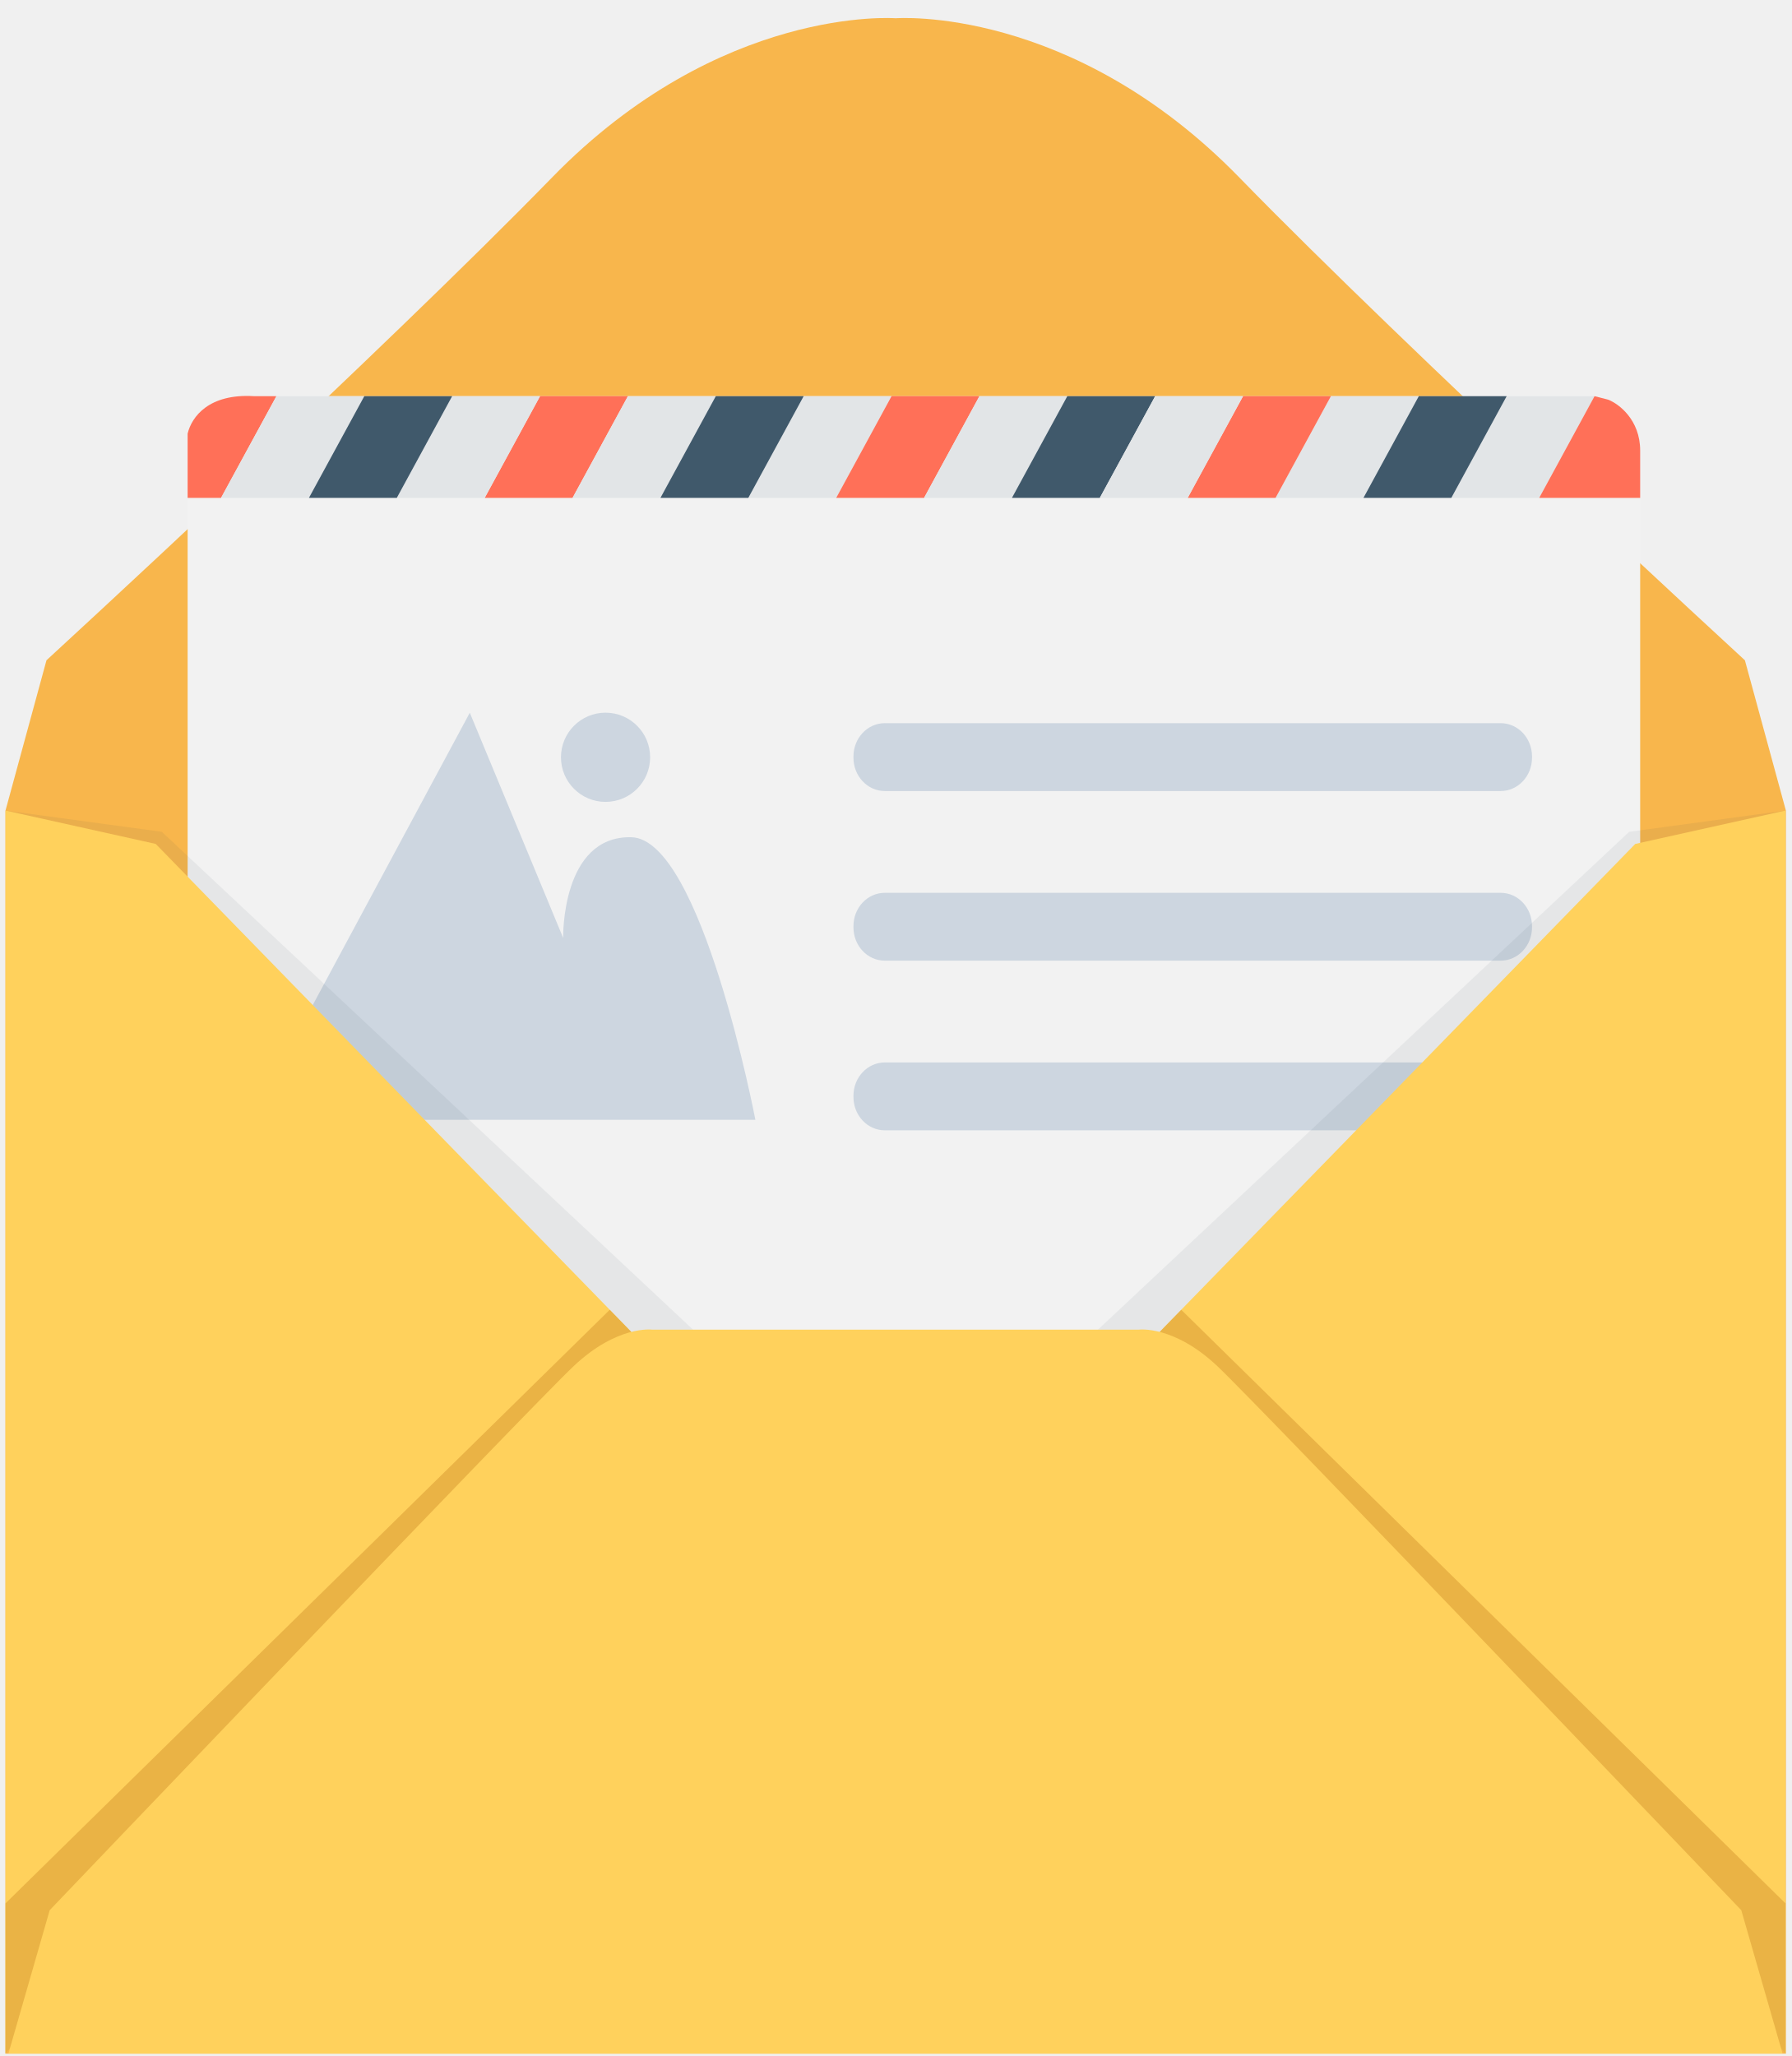
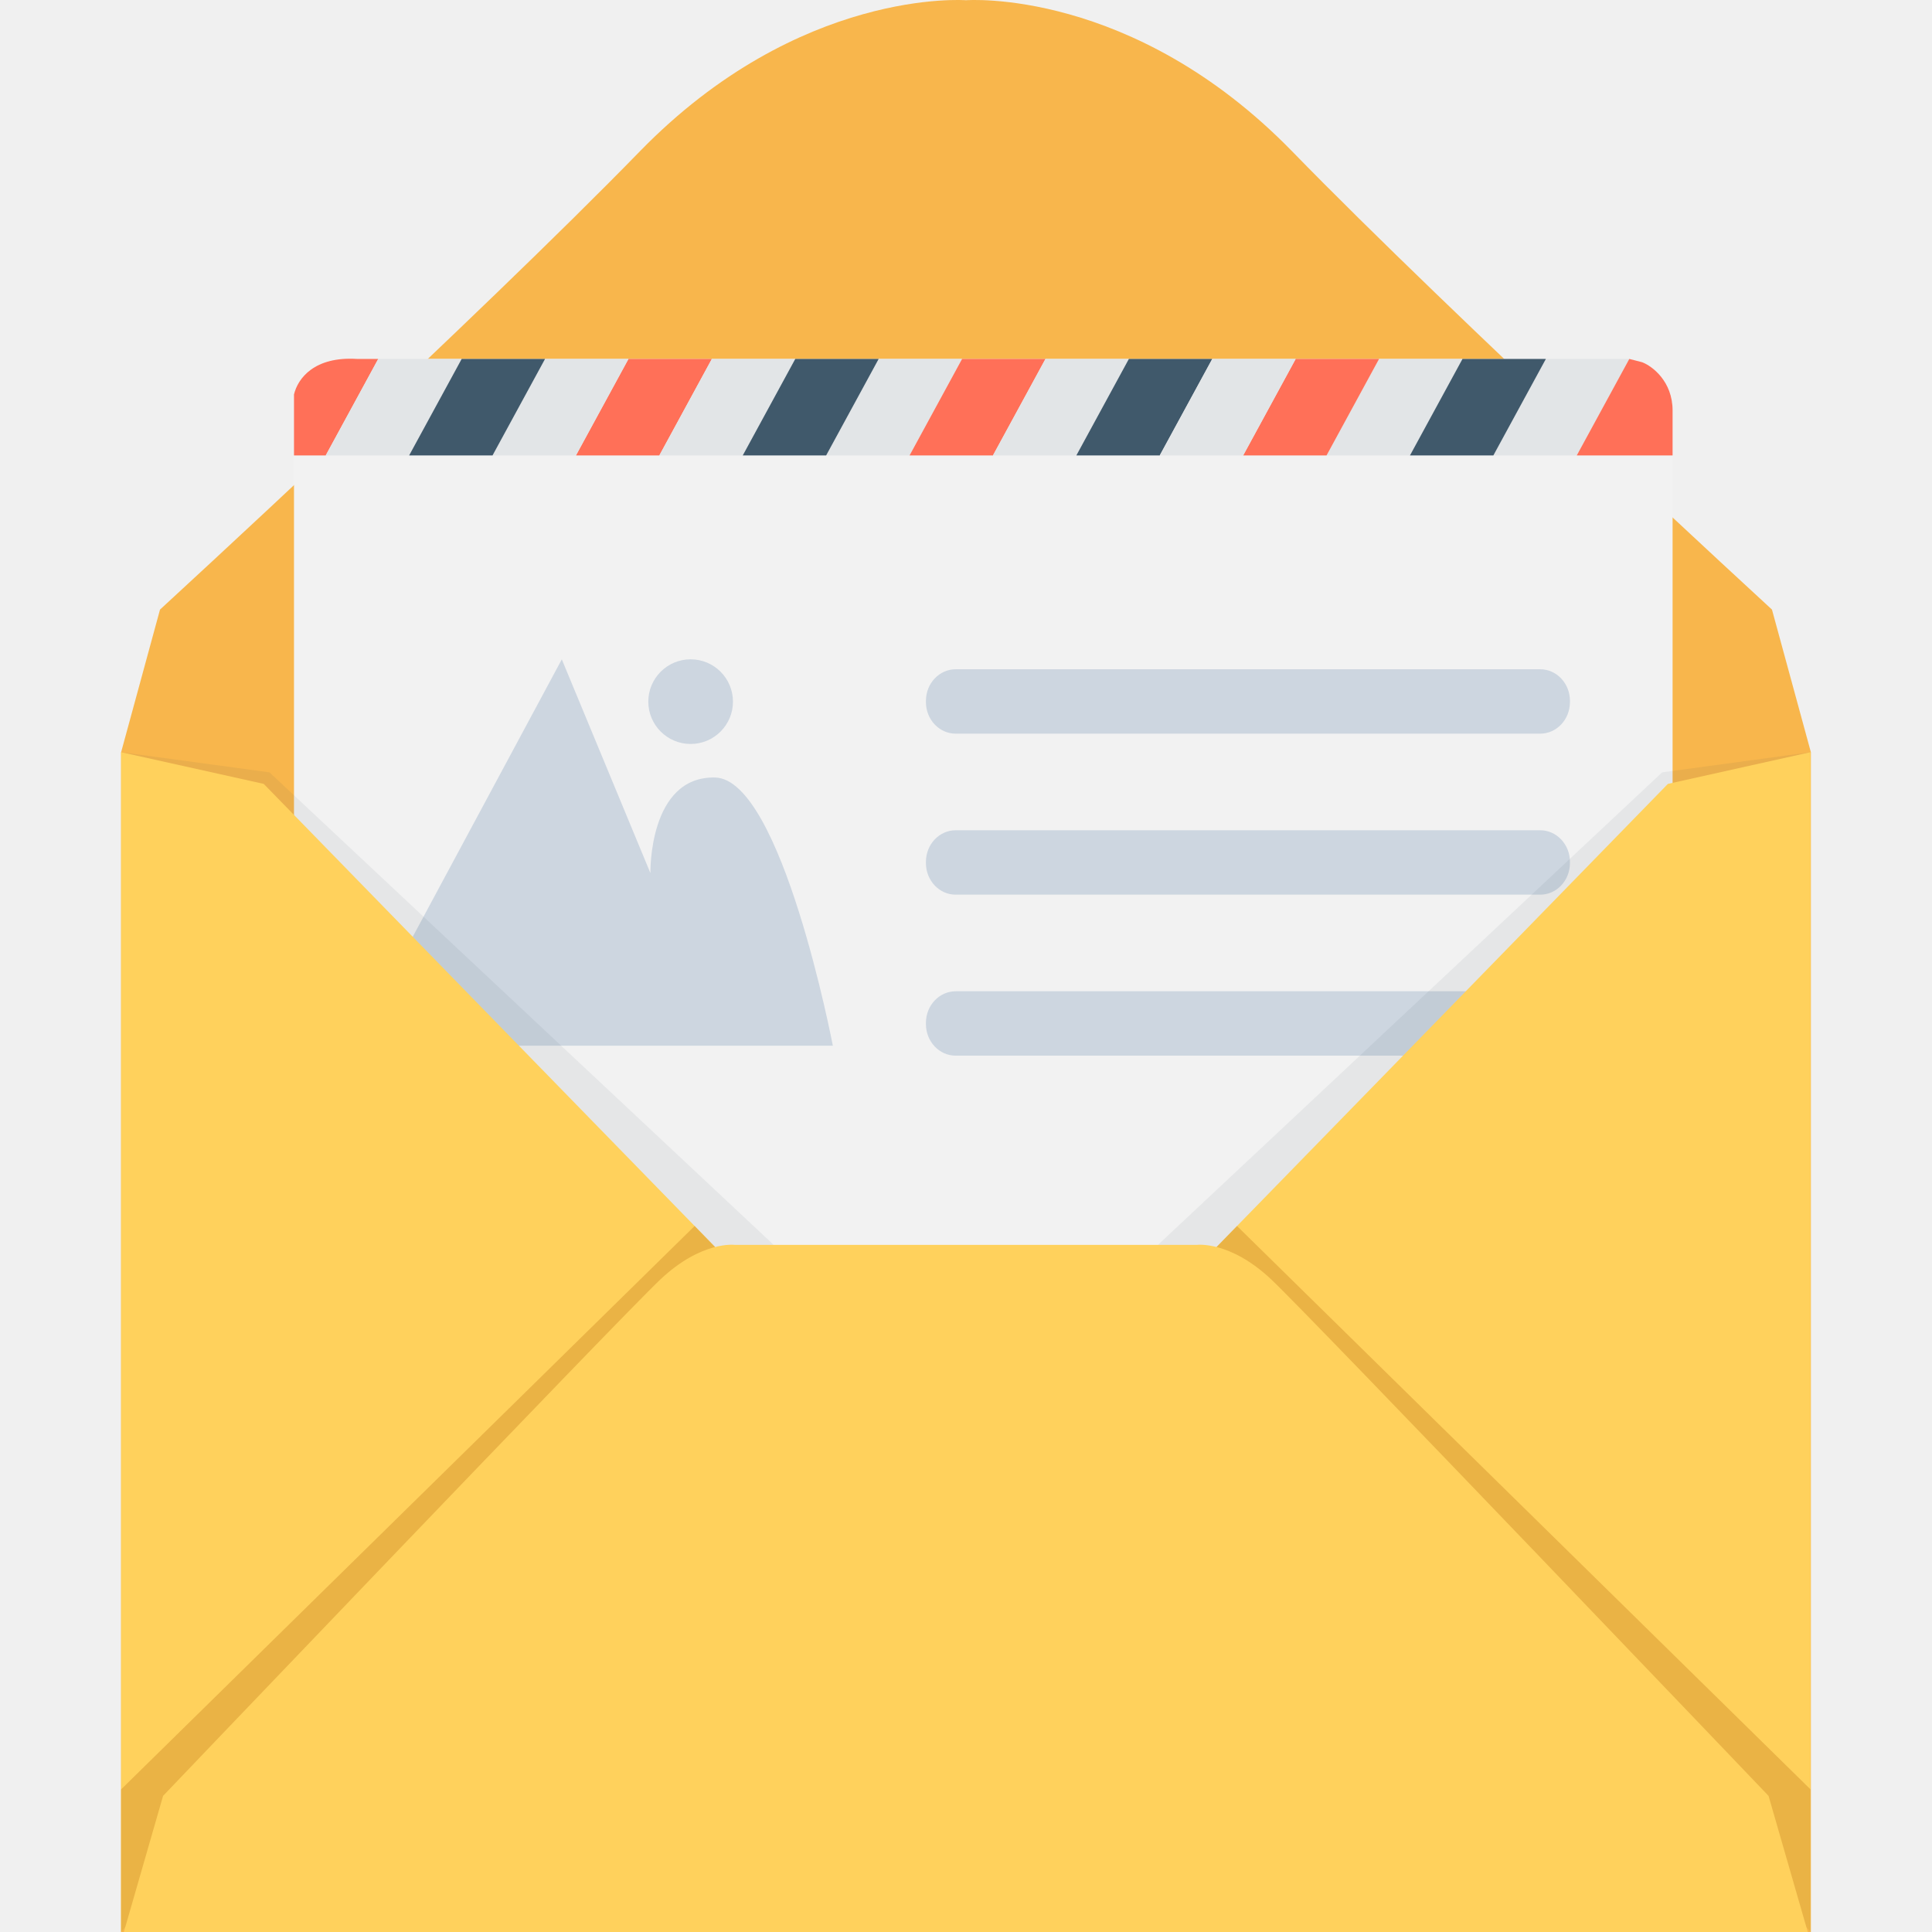
- <svg xmlns="http://www.w3.org/2000/svg" width="88" height="101" viewBox="0 0 88 101" fill="none">
-   <path d="M85.718 32.436C85.718 32.436 69.165 17.226 60.888 8.726C52.612 0.226 44 0.897 44 0.897C44 0.897 35.388 0.225 27.112 8.726C18.835 17.226 2.283 32.436 2.283 32.436L0.27 39.818V100.884H87.731V39.818L85.718 32.436Z" fill="#F8B64C" />
-   <path d="M80.573 68.531C80.573 69.934 79.436 71.07 78.034 71.07H11.756C10.354 71.07 9.217 69.934 9.217 68.531V22.002C9.217 20.599 10.354 19.462 11.756 19.462H78.034C79.436 19.462 80.573 20.599 80.573 22.002V68.531Z" fill="#F2F2F2" />
-   <path d="M75.26 45.556C75.26 46.459 74.571 47.192 73.72 47.192H43.466C42.615 47.192 41.926 46.46 41.926 45.556V45.495C41.926 44.591 42.615 43.859 43.466 43.859H73.72C74.57 43.859 75.26 44.591 75.26 45.495V45.556Z" fill="#CDD6E0" />
-   <path d="M12.334 55.011L23.079 35.012L27.665 46.075C27.665 46.075 27.561 41.048 31.016 41.128C34.47 41.208 37.108 55.011 37.108 55.011H12.334Z" fill="#CDD6E0" />
-   <path d="M29.747 39.392C30.957 39.392 31.938 38.411 31.938 37.201C31.938 35.991 30.957 35.01 29.747 35.01C28.538 35.01 27.557 35.991 27.557 37.201C27.557 38.411 28.538 39.392 29.747 39.392Z" fill="#CDD6E0" />
-   <path opacity="0.07" d="M30.989 65.467L34.045 65.318L7.949 40.862L0.27 39.818L30.989 65.467Z" fill="#2D404E" />
-   <path d="M75.26 53.89C75.26 54.793 74.571 55.526 73.72 55.526H43.466C42.615 55.526 41.926 54.793 41.926 53.89V53.828C41.926 52.925 42.615 52.192 43.466 52.192H73.72C74.57 52.192 75.26 52.925 75.26 53.828V53.89Z" fill="#CDD6E0" />
-   <path opacity="0.07" d="M56.993 65.467L53.937 65.318L80.032 40.862L87.712 39.818L56.993 65.467Z" fill="#2D404E" />
-   <path d="M0.27 39.818V100.884L31.014 65.429L7.651 41.458L0.27 39.818Z" fill="#FFD15C" />
-   <path d="M87.712 39.818V100.884L56.968 65.429L80.331 41.458L87.712 39.818Z" fill="#FFD15C" />
-   <path opacity="0.54" d="M0.27 100.884V93.503L29.954 64.342L31.014 65.43L0.27 100.884Z" fill="#D89932" />
-   <path opacity="0.54" d="M87.712 100.884V93.503L58.028 64.342L56.968 65.43L87.712 100.884Z" fill="#D89932" />
-   <path d="M85.54 93.838C85.54 93.838 61.935 69.121 59.799 67.108C57.663 65.095 55.953 65.318 55.953 65.318H43.991H32.028C32.028 65.318 30.319 65.095 28.183 67.108C26.046 69.121 2.441 93.838 2.441 93.838L0.412 100.884H43.991H87.57L85.54 93.838Z" fill="#FFD15C" />
-   <path d="M75.26 37.223C75.26 38.126 74.571 38.859 73.72 38.859H43.466C42.615 38.859 41.926 38.126 41.926 37.223V37.161C41.926 36.258 42.615 35.525 43.466 35.525H73.72C74.57 35.525 75.26 36.258 75.26 37.161V37.223Z" fill="#CDD6E0" />
-   <path d="M26.529 19.462L23.81 24.458H28.127L30.846 19.462H26.529Z" fill="#FF7058" />
-   <path d="M22.212 19.462L19.493 24.458H23.81L26.529 19.462H22.212Z" fill="#E2E5E7" />
-   <path d="M30.846 19.462L28.127 24.458H32.444L35.163 19.462H30.846Z" fill="#E2E5E7" />
-   <path d="M39.48 19.462L36.76 24.458H41.077L43.796 19.462H39.48Z" fill="#E2E5E7" />
-   <path d="M9.217 24.458V21.301C9.417 20.468 10.268 19.325 12.482 19.462H13.579L10.859 24.458H9.217Z" fill="#FF7058" />
-   <path d="M13.579 19.462L10.859 24.458H15.176L17.895 19.462H13.579Z" fill="#E2E5E7" />
-   <path d="M65.381 19.462L62.662 24.458H66.979L69.698 19.462H65.381Z" fill="#E2E5E7" />
-   <path d="M74.015 19.462L71.295 24.458H75.612L78.332 19.462H74.015Z" fill="#E2E5E7" />
-   <path d="M43.797 19.462L41.078 24.458H45.395L48.114 19.462H43.797Z" fill="#FF7058" />
-   <path d="M75.613 24.458L78.332 19.462L79.001 19.634C79.525 19.837 80.573 20.622 80.573 22.134V24.458H75.613Z" fill="#FF7058" />
-   <path d="M61.064 19.462L58.345 24.458H62.662L65.381 19.462H61.064Z" fill="#FF7058" />
-   <path d="M48.114 19.462L45.395 24.458H49.712L52.431 19.462H48.114Z" fill="#E2E5E7" />
-   <path d="M35.163 19.462L32.444 24.458H36.761L39.48 19.462H35.163Z" fill="#40596B" />
-   <path d="M17.896 19.462L15.176 24.458H19.493L22.212 19.462H17.896Z" fill="#40596B" />
-   <path d="M69.698 19.462L66.979 24.458H71.296L74.015 19.462H69.698Z" fill="#40596B" />
-   <path d="M52.431 19.462L49.711 24.458H54.028L56.747 19.462H52.431Z" fill="#40596B" />
-   <path d="M56.748 19.462L54.028 24.458H58.345L61.065 19.462H56.748Z" fill="#E2E5E7" />
+ <svg xmlns="http://www.w3.org/2000/svg" width="100" height="100" viewBox="0 0 100 100" fill="none">
+   <g clip-path="url(#clip0)">
+     <path d="M91.717 31.552C91.717 31.552 75.165 16.341 66.888 7.841C58.612 -0.659 50 0.012 50 0.012C50 0.012 41.388 -0.659 33.111 7.841C24.835 16.342 8.282 31.552 8.282 31.552L6.269 38.934V100H93.731V38.934L91.717 31.552Z" fill="#F8B64C" />
+     <path d="M86.573 67.647C86.573 69.049 85.436 70.186 84.034 70.186H17.756C16.353 70.186 15.217 69.049 15.217 67.647V21.117C15.217 19.715 16.353 18.578 17.756 18.578H84.034C85.436 18.578 86.573 19.715 86.573 21.117V67.647Z" fill="#F2F2F2" />
+     <path d="M81.26 44.672C81.26 45.575 80.571 46.308 79.72 46.308H49.466C48.615 46.308 47.926 45.575 47.926 44.672V44.61C47.926 43.707 48.615 42.974 49.466 42.974H79.72C80.57 42.974 81.26 43.707 81.26 44.61V44.672Z" fill="#CDD6E0" />
+     <path d="M18.333 54.126L29.079 34.128L33.665 45.19C33.665 45.19 33.561 40.164 37.015 40.244C40.47 40.324 43.108 54.126 43.108 54.126H18.333Z" fill="#CDD6E0" />
+     <path d="M35.747 38.508C36.957 38.508 37.938 37.527 37.938 36.317C37.938 35.107 36.957 34.126 35.747 34.126C34.537 34.126 33.556 35.107 33.556 36.317C33.556 37.527 34.537 38.508 35.747 38.508Z" fill="#CDD6E0" />
+     <path opacity="0.07" d="M36.989 64.583L40.045 64.434L13.949 39.977L6.269 38.933L36.989 64.583Z" fill="#2D404E" />
+     <path d="M81.26 53.005C81.26 53.908 80.571 54.641 79.72 54.641H49.466C48.615 54.641 47.926 53.909 47.926 53.005V52.944C47.926 52.04 48.615 51.308 49.466 51.308H79.72C80.57 51.308 81.26 52.04 81.26 52.944V53.005Z" fill="#CDD6E0" />
+     <path opacity="0.07" d="M62.992 64.583L59.936 64.434L86.032 39.977L93.712 38.933L62.992 64.583Z" fill="#2D404E" />
+     <path d="M6.269 38.933V99.999L37.014 64.545L13.651 40.574L6.269 38.933Z" fill="#FFD15C" />
+     <path d="M93.712 38.933V99.999L62.968 64.545L86.33 40.574L93.712 38.933Z" fill="#FFD15C" />
+     <path opacity="0.54" d="M6.269 100V92.618L35.954 63.458L37.014 64.546L6.269 100Z" fill="#D89932" />
+     <path opacity="0.54" d="M93.712 100V92.618L64.028 63.458L62.968 64.546L93.712 100Z" fill="#D89932" />
+     <path d="M91.54 92.954C91.54 92.954 67.935 68.237 65.799 66.223C63.662 64.21 61.953 64.434 61.953 64.434H49.991H38.028C38.028 64.434 36.319 64.21 34.182 66.223C32.046 68.237 8.441 92.954 8.441 92.954L6.411 100H49.991H93.57L91.54 92.954Z" fill="#FFD15C" />
+     <path d="M81.26 36.339C81.26 37.242 80.571 37.974 79.72 37.974H49.466C48.615 37.974 47.926 37.242 47.926 36.339V36.277C47.926 35.374 48.615 34.641 49.466 34.641H79.72C80.57 34.641 81.26 35.373 81.26 36.277V36.339Z" fill="#CDD6E0" />
+     <path d="M32.529 18.578L29.81 23.574H34.127L36.846 18.578H32.529Z" fill="#FF7058" />
+     <path d="M28.212 18.578L25.493 23.574H29.809L32.529 18.578H28.212Z" fill="#E2E5E7" />
+     <path d="M36.846 18.578L34.127 23.574H38.444L41.163 18.578H36.846Z" fill="#E2E5E7" />
+     <path d="M45.48 18.578L42.76 23.574H47.077L49.796 18.578H45.48Z" fill="#E2E5E7" />
+     <path d="M15.217 23.574V20.416C15.417 19.584 16.268 18.441 18.482 18.578H19.578L16.859 23.574H15.217Z" fill="#FF7058" />
+     <path d="M19.578 18.578L16.859 23.574H21.176L23.895 18.578H19.578Z" fill="#E2E5E7" />
+     <path d="M71.381 18.578L68.662 23.574H72.979L75.698 18.578H71.381Z" fill="#E2E5E7" />
+     <path d="M80.015 18.578L77.295 23.574H81.612L84.332 18.578H80.015Z" fill="#E2E5E7" />
+     <path d="M49.797 18.578L47.078 23.574H51.395L54.114 18.578H49.797Z" fill="#FF7058" />
+     <path d="M81.612 23.574L84.332 18.578L85 18.75C85.524 18.953 86.573 19.738 86.573 21.25V23.574H81.612Z" fill="#FF7058" />
+     <path d="M67.064 18.578L64.345 23.574H68.662L71.381 18.578H67.064Z" fill="#FF7058" />
+     <path d="M54.114 18.578L51.394 23.574H55.711L58.43 18.578H54.114Z" fill="#E2E5E7" />
+     <path d="M41.163 18.578L38.444 23.574H42.761L45.48 18.578H41.163Z" fill="#40596B" />
+     <path d="M23.896 18.578L21.176 23.574H25.493L28.212 18.578H23.896Z" fill="#40596B" />
+     <path d="M75.698 18.578L72.979 23.574H77.296L80.015 18.578H75.698Z" fill="#40596B" />
+     <path d="M58.43 18.578L55.711 23.574H60.028L62.747 18.578H58.43Z" fill="#40596B" />
+     <path d="M62.747 18.578L60.028 23.574H64.345L67.064 18.578H62.747Z" fill="#E2E5E7" />
+   </g>
+   <defs>
+     <clipPath id="clip0">
+       <rect width="100" height="100" fill="white" />
+     </clipPath>
+   </defs>
</svg>
